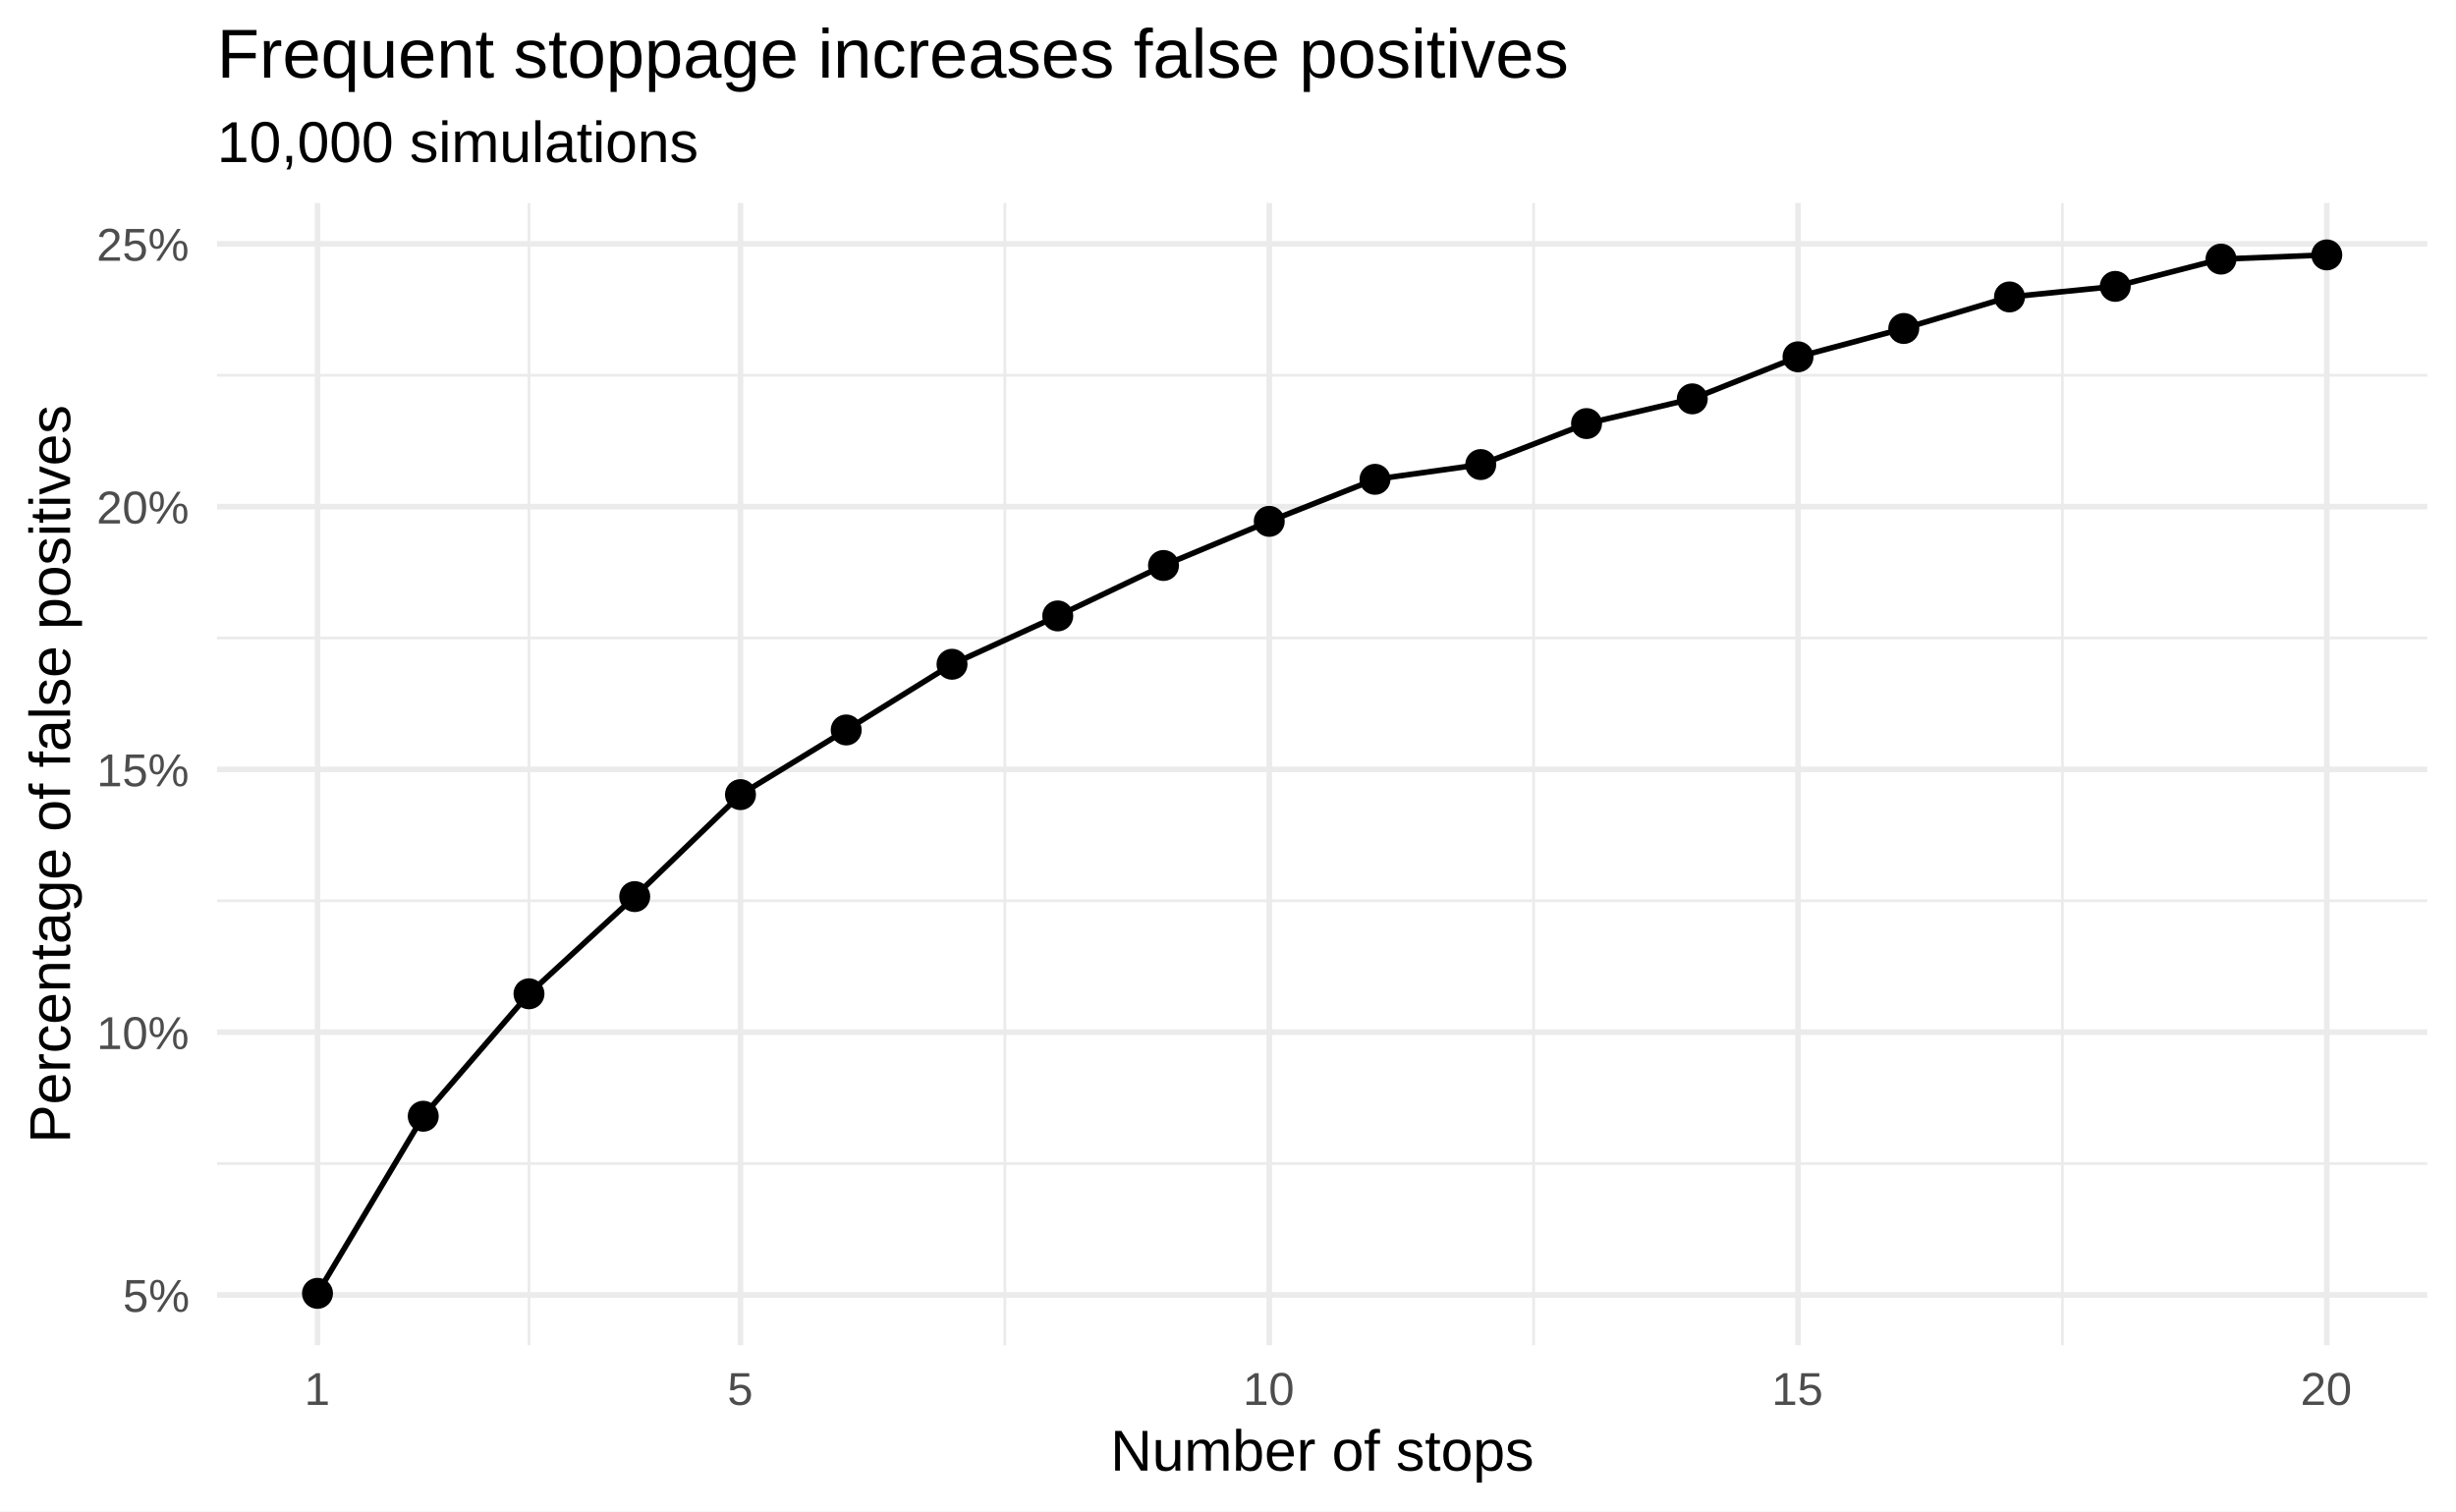
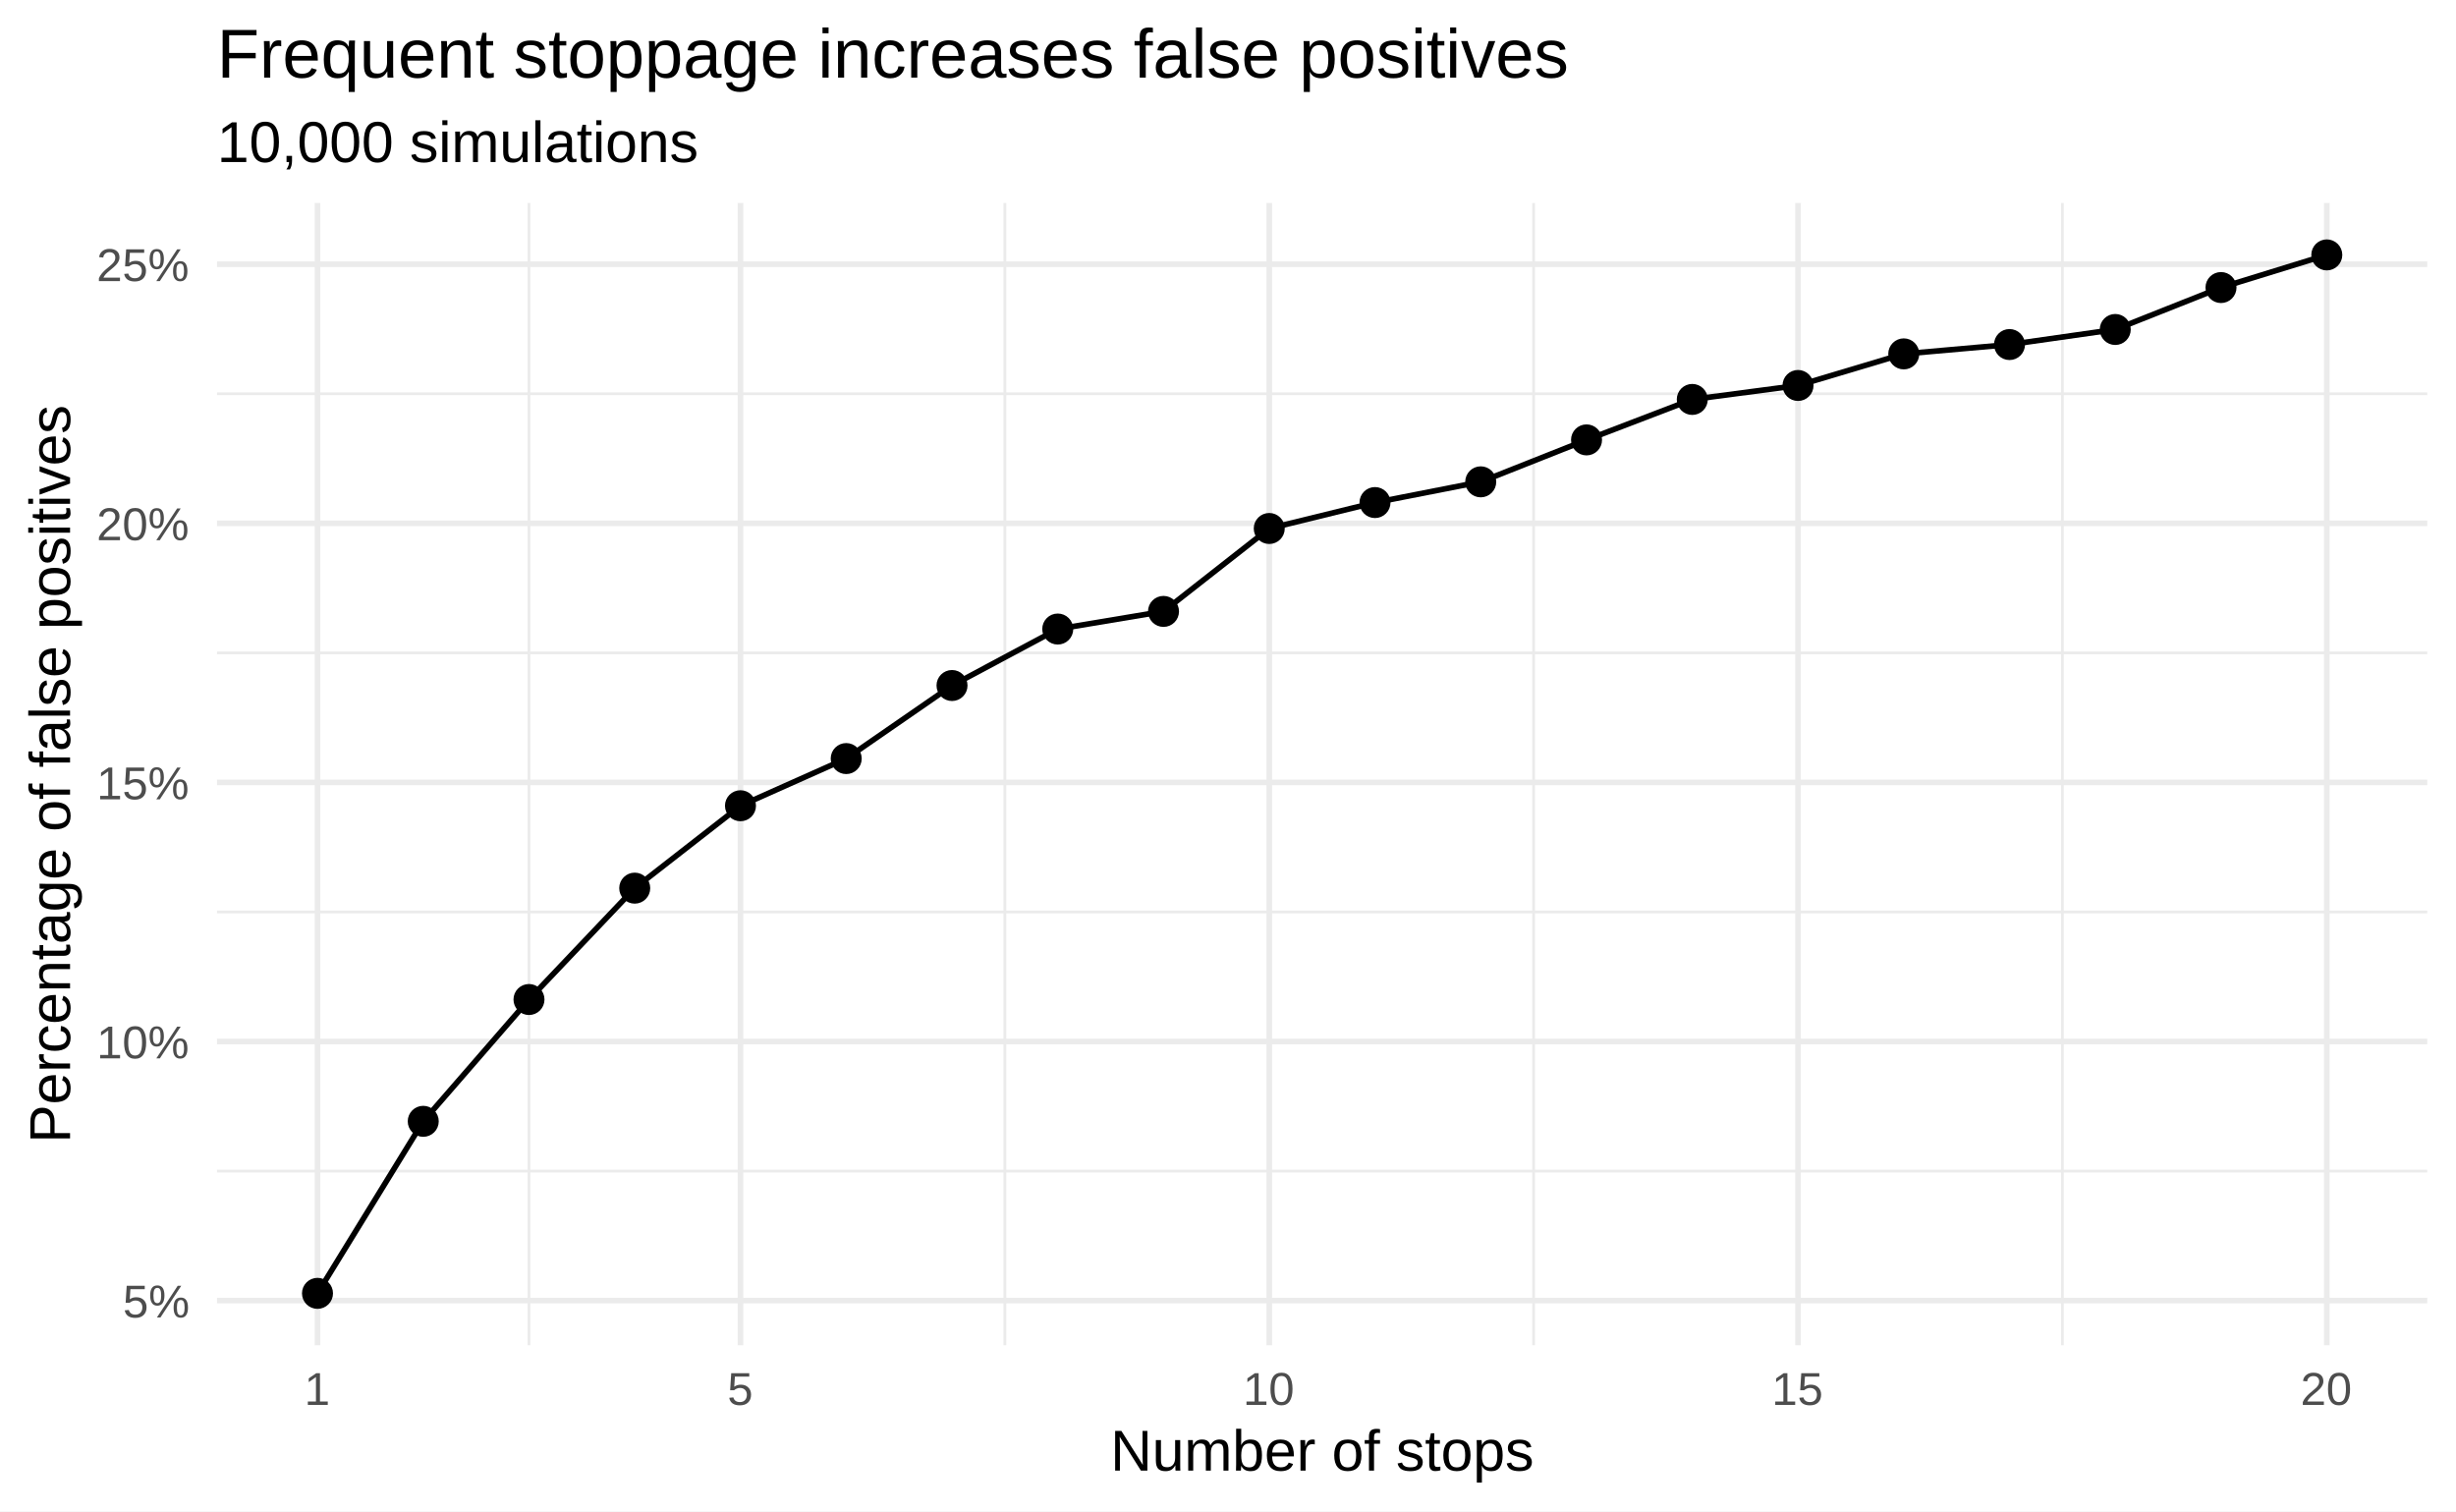
<svg xmlns="http://www.w3.org/2000/svg" viewBox="0 0 468.00 288.00">
  <defs>
    <style type="text/css">
    line, polyline, polygon, path, rect, circle {
      fill: none;
      stroke: #000000;
      stroke-linecap: round;
      stroke-linejoin: round;
      stroke-miterlimit: 10.00;
    }
  </style>
  </defs>
  <rect width="100%" height="100%" style="stroke: none; fill: #FFFFFF;" />
  <defs>
    <clipPath id="cpNDEuMzV8NDYyLjUyfDI1Ni4zM3wzOC42Nw==">
      <rect x="41.35" y="38.67" width="421.17" height="217.66" />
    </clipPath>
  </defs>
-   <polyline points="41.35,221.71 462.52,221.71 " style="stroke-width: 0.53; stroke: #EBEBEB; stroke-linecap: butt;" clip-path="url(#cpNDEuMzV8NDYyLjUyfDI1Ni4zM3wzOC42Nw==)" />
-   <polyline points="41.35,171.64 462.52,171.64 " style="stroke-width: 0.53; stroke: #EBEBEB; stroke-linecap: butt;" clip-path="url(#cpNDEuMzV8NDYyLjUyfDI1Ni4zM3wzOC42Nw==)" />
-   <polyline points="41.35,121.57 462.52,121.57 " style="stroke-width: 0.53; stroke: #EBEBEB; stroke-linecap: butt;" clip-path="url(#cpNDEuMzV8NDYyLjUyfDI1Ni4zM3wzOC42Nw==)" />
-   <polyline points="41.35,71.50 462.52,71.50 " style="stroke-width: 0.53; stroke: #EBEBEB; stroke-linecap: butt;" clip-path="url(#cpNDEuMzV8NDYyLjUyfDI1Ni4zM3wzOC42Nw==)" />
+   <polyline points="41.35,223.14 462.52,223.14 " style="stroke-width: 0.53; stroke: #EBEBEB; stroke-linecap: butt;" clip-path="url(#cpNDEuMzV8NDYyLjUyfDI1Ni4zM3wzOC42Nw==)" />
+   <polyline points="41.35,173.77 462.52,173.77 " style="stroke-width: 0.53; stroke: #EBEBEB; stroke-linecap: butt;" clip-path="url(#cpNDEuMzV8NDYyLjUyfDI1Ni4zM3wzOC42Nw==)" />
+   <polyline points="41.35,124.40 462.52,124.40 " style="stroke-width: 0.53; stroke: #EBEBEB; stroke-linecap: butt;" clip-path="url(#cpNDEuMzV8NDYyLjUyfDI1Ni4zM3wzOC42Nw==)" />
+   <polyline points="41.35,75.03 462.52,75.03 " style="stroke-width: 0.53; stroke: #EBEBEB; stroke-linecap: butt;" clip-path="url(#cpNDEuMzV8NDYyLjUyfDI1Ni4zM3wzOC42Nw==)" />
  <polyline points="100.80,256.33 100.80,38.67 " style="stroke-width: 0.53; stroke: #EBEBEB; stroke-linecap: butt;" clip-path="url(#cpNDEuMzV8NDYyLjUyfDI1Ni4zM3wzOC42Nw==)" />
  <polyline points="191.48,256.33 191.48,38.67 " style="stroke-width: 0.53; stroke: #EBEBEB; stroke-linecap: butt;" clip-path="url(#cpNDEuMzV8NDYyLjUyfDI1Ni4zM3wzOC42Nw==)" />
  <polyline points="292.24,256.33 292.24,38.67 " style="stroke-width: 0.53; stroke: #EBEBEB; stroke-linecap: butt;" clip-path="url(#cpNDEuMzV8NDYyLjUyfDI1Ni4zM3wzOC42Nw==)" />
  <polyline points="393.00,256.33 393.00,38.67 " style="stroke-width: 0.53; stroke: #EBEBEB; stroke-linecap: butt;" clip-path="url(#cpNDEuMzV8NDYyLjUyfDI1Ni4zM3wzOC42Nw==)" />
-   <polyline points="41.35,246.74 462.52,246.74 " style="stroke-width: 1.07; stroke: #EBEBEB; stroke-linecap: butt;" clip-path="url(#cpNDEuMzV8NDYyLjUyfDI1Ni4zM3wzOC42Nw==)" />
-   <polyline points="41.35,196.67 462.52,196.67 " style="stroke-width: 1.07; stroke: #EBEBEB; stroke-linecap: butt;" clip-path="url(#cpNDEuMzV8NDYyLjUyfDI1Ni4zM3wzOC42Nw==)" />
-   <polyline points="41.35,146.60 462.52,146.60 " style="stroke-width: 1.07; stroke: #EBEBEB; stroke-linecap: butt;" clip-path="url(#cpNDEuMzV8NDYyLjUyfDI1Ni4zM3wzOC42Nw==)" />
-   <polyline points="41.35,96.53 462.52,96.53 " style="stroke-width: 1.07; stroke: #EBEBEB; stroke-linecap: butt;" clip-path="url(#cpNDEuMzV8NDYyLjUyfDI1Ni4zM3wzOC42Nw==)" />
-   <polyline points="41.35,46.46 462.52,46.46 " style="stroke-width: 1.07; stroke: #EBEBEB; stroke-linecap: butt;" clip-path="url(#cpNDEuMzV8NDYyLjUyfDI1Ni4zM3wzOC42Nw==)" />
+   <polyline points="41.35,247.82 462.52,247.82 " style="stroke-width: 1.07; stroke: #EBEBEB; stroke-linecap: butt;" clip-path="url(#cpNDEuMzV8NDYyLjUyfDI1Ni4zM3wzOC42Nw==)" />
+   <polyline points="41.35,198.45 462.52,198.45 " style="stroke-width: 1.07; stroke: #EBEBEB; stroke-linecap: butt;" clip-path="url(#cpNDEuMzV8NDYyLjUyfDI1Ni4zM3wzOC42Nw==)" />
+   <polyline points="41.35,149.08 462.52,149.08 " style="stroke-width: 1.07; stroke: #EBEBEB; stroke-linecap: butt;" clip-path="url(#cpNDEuMzV8NDYyLjUyfDI1Ni4zM3wzOC42Nw==)" />
+   <polyline points="41.35,99.71 462.52,99.71 " style="stroke-width: 1.07; stroke: #EBEBEB; stroke-linecap: butt;" clip-path="url(#cpNDEuMzV8NDYyLjUyfDI1Ni4zM3wzOC42Nw==)" />
+   <polyline points="41.35,50.34 462.52,50.34 " style="stroke-width: 1.07; stroke: #EBEBEB; stroke-linecap: butt;" clip-path="url(#cpNDEuMzV8NDYyLjUyfDI1Ni4zM3wzOC42Nw==)" />
  <polyline points="60.50,256.33 60.50,38.67 " style="stroke-width: 1.07; stroke: #EBEBEB; stroke-linecap: butt;" clip-path="url(#cpNDEuMzV8NDYyLjUyfDI1Ni4zM3wzOC42Nw==)" />
  <polyline points="141.10,256.33 141.10,38.67 " style="stroke-width: 1.07; stroke: #EBEBEB; stroke-linecap: butt;" clip-path="url(#cpNDEuMzV8NDYyLjUyfDI1Ni4zM3wzOC42Nw==)" />
  <polyline points="241.86,256.33 241.86,38.67 " style="stroke-width: 1.07; stroke: #EBEBEB; stroke-linecap: butt;" clip-path="url(#cpNDEuMzV8NDYyLjUyfDI1Ni4zM3wzOC42Nw==)" />
  <polyline points="342.62,256.33 342.62,38.67 " style="stroke-width: 1.07; stroke: #EBEBEB; stroke-linecap: butt;" clip-path="url(#cpNDEuMzV8NDYyLjUyfDI1Ni4zM3wzOC42Nw==)" />
  <polyline points="443.38,256.33 443.38,38.67 " style="stroke-width: 1.07; stroke: #EBEBEB; stroke-linecap: butt;" clip-path="url(#cpNDEuMzV8NDYyLjUyfDI1Ni4zM3wzOC42Nw==)" />
  <circle cx="60.50" cy="246.44" r="1.95pt" style="stroke-width: 0.71; fill: #000000;" clip-path="url(#cpNDEuMzV8NDYyLjUyfDI1Ni4zM3wzOC42Nw==)" />
-   <circle cx="80.65" cy="212.69" r="1.95pt" style="stroke-width: 0.71; fill: #000000;" clip-path="url(#cpNDEuMzV8NDYyLjUyfDI1Ni4zM3wzOC42Nw==)" />
-   <circle cx="100.80" cy="189.36" r="1.95pt" style="stroke-width: 0.71; fill: #000000;" clip-path="url(#cpNDEuMzV8NDYyLjUyfDI1Ni4zM3wzOC42Nw==)" />
-   <circle cx="120.95" cy="170.84" r="1.95pt" style="stroke-width: 0.71; fill: #000000;" clip-path="url(#cpNDEuMzV8NDYyLjUyfDI1Ni4zM3wzOC42Nw==)" />
-   <circle cx="141.10" cy="151.41" r="1.95pt" style="stroke-width: 0.71; fill: #000000;" clip-path="url(#cpNDEuMzV8NDYyLjUyfDI1Ni4zM3wzOC42Nw==)" />
-   <circle cx="161.25" cy="139.09" r="1.95pt" style="stroke-width: 0.71; fill: #000000;" clip-path="url(#cpNDEuMzV8NDYyLjUyfDI1Ni4zM3wzOC42Nw==)" />
-   <circle cx="181.41" cy="126.57" r="1.95pt" style="stroke-width: 0.71; fill: #000000;" clip-path="url(#cpNDEuMzV8NDYyLjUyfDI1Ni4zM3wzOC42Nw==)" />
-   <circle cx="201.56" cy="117.36" r="1.95pt" style="stroke-width: 0.71; fill: #000000;" clip-path="url(#cpNDEuMzV8NDYyLjUyfDI1Ni4zM3wzOC42Nw==)" />
-   <circle cx="221.71" cy="107.75" r="1.95pt" style="stroke-width: 0.71; fill: #000000;" clip-path="url(#cpNDEuMzV8NDYyLjUyfDI1Ni4zM3wzOC42Nw==)" />
-   <circle cx="241.86" cy="99.34" r="1.95pt" style="stroke-width: 0.71; fill: #000000;" clip-path="url(#cpNDEuMzV8NDYyLjUyfDI1Ni4zM3wzOC42Nw==)" />
-   <circle cx="262.01" cy="91.33" r="1.95pt" style="stroke-width: 0.71; fill: #000000;" clip-path="url(#cpNDEuMzV8NDYyLjUyfDI1Ni4zM3wzOC42Nw==)" />
-   <circle cx="282.16" cy="88.52" r="1.95pt" style="stroke-width: 0.71; fill: #000000;" clip-path="url(#cpNDEuMzV8NDYyLjUyfDI1Ni4zM3wzOC42Nw==)" />
-   <circle cx="302.32" cy="80.71" r="1.95pt" style="stroke-width: 0.71; fill: #000000;" clip-path="url(#cpNDEuMzV8NDYyLjUyfDI1Ni4zM3wzOC42Nw==)" />
-   <circle cx="322.47" cy="76.00" r="1.95pt" style="stroke-width: 0.71; fill: #000000;" clip-path="url(#cpNDEuMzV8NDYyLjUyfDI1Ni4zM3wzOC42Nw==)" />
-   <circle cx="342.62" cy="67.99" r="1.95pt" style="stroke-width: 0.71; fill: #000000;" clip-path="url(#cpNDEuMzV8NDYyLjUyfDI1Ni4zM3wzOC42Nw==)" />
-   <circle cx="362.77" cy="62.59" r="1.95pt" style="stroke-width: 0.71; fill: #000000;" clip-path="url(#cpNDEuMzV8NDYyLjUyfDI1Ni4zM3wzOC42Nw==)" />
-   <circle cx="382.92" cy="56.58" r="1.95pt" style="stroke-width: 0.71; fill: #000000;" clip-path="url(#cpNDEuMzV8NDYyLjUyfDI1Ni4zM3wzOC42Nw==)" />
-   <circle cx="403.07" cy="54.57" r="1.95pt" style="stroke-width: 0.71; fill: #000000;" clip-path="url(#cpNDEuMzV8NDYyLjUyfDI1Ni4zM3wzOC42Nw==)" />
-   <circle cx="423.22" cy="49.37" r="1.95pt" style="stroke-width: 0.71; fill: #000000;" clip-path="url(#cpNDEuMzV8NDYyLjUyfDI1Ni4zM3wzOC42Nw==)" />
+   <circle cx="80.65" cy="213.66" r="1.95pt" style="stroke-width: 0.71; fill: #000000;" clip-path="url(#cpNDEuMzV8NDYyLjUyfDI1Ni4zM3wzOC42Nw==)" />
+   <circle cx="100.80" cy="190.45" r="1.95pt" style="stroke-width: 0.71; fill: #000000;" clip-path="url(#cpNDEuMzV8NDYyLjUyfDI1Ni4zM3wzOC42Nw==)" />
+   <circle cx="120.95" cy="169.23" r="1.95pt" style="stroke-width: 0.71; fill: #000000;" clip-path="url(#cpNDEuMzV8NDYyLjUyfDI1Ni4zM3wzOC42Nw==)" />
+   <circle cx="141.10" cy="153.53" r="1.95pt" style="stroke-width: 0.71; fill: #000000;" clip-path="url(#cpNDEuMzV8NDYyLjUyfDI1Ni4zM3wzOC42Nw==)" />
+   <circle cx="161.25" cy="144.54" r="1.95pt" style="stroke-width: 0.71; fill: #000000;" clip-path="url(#cpNDEuMzV8NDYyLjUyfDI1Ni4zM3wzOC42Nw==)" />
+   <circle cx="181.41" cy="130.62" r="1.95pt" style="stroke-width: 0.71; fill: #000000;" clip-path="url(#cpNDEuMzV8NDYyLjUyfDI1Ni4zM3wzOC42Nw==)" />
+   <circle cx="201.56" cy="119.86" r="1.95pt" style="stroke-width: 0.71; fill: #000000;" clip-path="url(#cpNDEuMzV8NDYyLjUyfDI1Ni4zM3wzOC42Nw==)" />
+   <circle cx="221.71" cy="116.50" r="1.95pt" style="stroke-width: 0.71; fill: #000000;" clip-path="url(#cpNDEuMzV8NDYyLjUyfDI1Ni4zM3wzOC42Nw==)" />
+   <circle cx="241.86" cy="100.70" r="1.95pt" style="stroke-width: 0.71; fill: #000000;" clip-path="url(#cpNDEuMzV8NDYyLjUyfDI1Ni4zM3wzOC42Nw==)" />
+   <circle cx="262.01" cy="95.76" r="1.95pt" style="stroke-width: 0.71; fill: #000000;" clip-path="url(#cpNDEuMzV8NDYyLjUyfDI1Ni4zM3wzOC42Nw==)" />
+   <circle cx="282.16" cy="91.81" r="1.95pt" style="stroke-width: 0.71; fill: #000000;" clip-path="url(#cpNDEuMzV8NDYyLjUyfDI1Ni4zM3wzOC42Nw==)" />
+   <circle cx="302.32" cy="83.82" r="1.95pt" style="stroke-width: 0.71; fill: #000000;" clip-path="url(#cpNDEuMzV8NDYyLjUyfDI1Ni4zM3wzOC42Nw==)" />
+   <circle cx="322.47" cy="76.11" r="1.95pt" style="stroke-width: 0.71; fill: #000000;" clip-path="url(#cpNDEuMzV8NDYyLjUyfDI1Ni4zM3wzOC42Nw==)" />
+   <circle cx="342.62" cy="73.45" r="1.95pt" style="stroke-width: 0.71; fill: #000000;" clip-path="url(#cpNDEuMzV8NDYyLjUyfDI1Ni4zM3wzOC42Nw==)" />
+   <circle cx="362.77" cy="67.43" r="1.95pt" style="stroke-width: 0.71; fill: #000000;" clip-path="url(#cpNDEuMzV8NDYyLjUyfDI1Ni4zM3wzOC42Nw==)" />
+   <circle cx="382.92" cy="65.65" r="1.95pt" style="stroke-width: 0.71; fill: #000000;" clip-path="url(#cpNDEuMzV8NDYyLjUyfDI1Ni4zM3wzOC42Nw==)" />
+   <circle cx="403.07" cy="62.78" r="1.95pt" style="stroke-width: 0.71; fill: #000000;" clip-path="url(#cpNDEuMzV8NDYyLjUyfDI1Ni4zM3wzOC42Nw==)" />
+   <circle cx="423.22" cy="54.79" r="1.95pt" style="stroke-width: 0.71; fill: #000000;" clip-path="url(#cpNDEuMzV8NDYyLjUyfDI1Ni4zM3wzOC42Nw==)" />
  <circle cx="443.38" cy="48.57" r="1.95pt" style="stroke-width: 0.71; fill: #000000;" clip-path="url(#cpNDEuMzV8NDYyLjUyfDI1Ni4zM3wzOC42Nw==)" />
-   <polyline points="60.50,246.44 80.65,212.69 100.80,189.36 120.95,170.84 141.10,151.41 161.25,139.09 181.41,126.57 201.56,117.36 221.71,107.75 241.86,99.34 262.01,91.33 282.16,88.52 302.32,80.71 322.47,76.00 342.62,67.99 362.77,62.59 382.92,56.58 403.07,54.57 423.22,49.37 443.38,48.57 " style="stroke-width: 1.07; stroke-linecap: butt;" clip-path="url(#cpNDEuMzV8NDYyLjUyfDI1Ni4zM3wzOC42Nw==)" />
+   <polyline points="60.50,246.44 80.65,213.66 100.80,190.45 120.95,169.23 141.10,153.53 161.25,144.54 181.41,130.62 201.56,119.86 221.71,116.50 241.86,100.70 262.01,95.76 282.16,91.81 302.32,83.82 322.47,76.11 342.62,73.45 362.77,67.43 382.92,65.65 403.07,62.78 423.22,54.79 443.38,48.57 " style="stroke-width: 1.07; stroke-linecap: butt;" clip-path="url(#cpNDEuMzV8NDYyLjUyfDI1Ni4zM3wzOC42Nw==)" />
  <defs>
    <clipPath id="cpMC4wMHw0NjguMDB8Mjg4LjAwfDAuMDA=">
      <rect x="0.00" y="0.00" width="468.00" height="288.00" />
    </clipPath>
  </defs>
  <g clip-path="url(#cpMC4wMHw0NjguMDB8Mjg4LjAwfDAuMDA=)">
-     <text x="23.41" y="249.96" style="font-size: 8.80px; fill: #4D4D4D; font-family: Arial;" textLength="13.01px" lengthAdjust="spacingAndGlyphs">5%</text>
+     <text x="23.41" y="251.04" style="font-size: 8.80px; fill: #4D4D4D; font-family: Arial;" textLength="13.01px" lengthAdjust="spacingAndGlyphs">5%</text>
  </g>
  <g clip-path="url(#cpMC4wMHw0NjguMDB8Mjg4LjAwfDAuMDA=)">
-     <text x="18.41" y="199.89" style="font-size: 8.80px; fill: #4D4D4D; font-family: Arial;" textLength="18.01px" lengthAdjust="spacingAndGlyphs">10%</text>
+     <text x="18.41" y="201.67" style="font-size: 8.80px; fill: #4D4D4D; font-family: Arial;" textLength="18.01px" lengthAdjust="spacingAndGlyphs">10%</text>
  </g>
  <g clip-path="url(#cpMC4wMHw0NjguMDB8Mjg4LjAwfDAuMDA=)">
-     <text x="18.41" y="149.82" style="font-size: 8.80px; fill: #4D4D4D; font-family: Arial;" textLength="18.01px" lengthAdjust="spacingAndGlyphs">15%</text>
+     <text x="18.41" y="152.30" style="font-size: 8.80px; fill: #4D4D4D; font-family: Arial;" textLength="18.01px" lengthAdjust="spacingAndGlyphs">15%</text>
  </g>
  <g clip-path="url(#cpMC4wMHw0NjguMDB8Mjg4LjAwfDAuMDA=)">
-     <text x="18.41" y="99.75" style="font-size: 8.80px; fill: #4D4D4D; font-family: Arial;" textLength="18.01px" lengthAdjust="spacingAndGlyphs">20%</text>
+     <text x="18.41" y="102.93" style="font-size: 8.80px; fill: #4D4D4D; font-family: Arial;" textLength="18.01px" lengthAdjust="spacingAndGlyphs">20%</text>
  </g>
  <g clip-path="url(#cpMC4wMHw0NjguMDB8Mjg4LjAwfDAuMDA=)">
-     <text x="18.41" y="49.68" style="font-size: 8.80px; fill: #4D4D4D; font-family: Arial;" textLength="18.01px" lengthAdjust="spacingAndGlyphs">25%</text>
+     <text x="18.41" y="53.56" style="font-size: 8.80px; fill: #4D4D4D; font-family: Arial;" textLength="18.01px" lengthAdjust="spacingAndGlyphs">25%</text>
  </g>
  <g clip-path="url(#cpMC4wMHw0NjguMDB8Mjg4LjAwfDAuMDA=)">
    <text x="57.99" y="267.70" style="font-size: 8.80px; fill: #4D4D4D; font-family: Arial;" textLength="5.01px" lengthAdjust="spacingAndGlyphs">1</text>
  </g>
  <g clip-path="url(#cpMC4wMHw0NjguMDB8Mjg4LjAwfDAuMDA=)">
    <text x="138.60" y="267.70" style="font-size: 8.80px; fill: #4D4D4D; font-family: Arial;" textLength="5.01px" lengthAdjust="spacingAndGlyphs">5</text>
  </g>
  <g clip-path="url(#cpMC4wMHw0NjguMDB8Mjg4LjAwfDAuMDA=)">
    <text x="236.85" y="267.70" style="font-size: 8.80px; fill: #4D4D4D; font-family: Arial;" textLength="10.01px" lengthAdjust="spacingAndGlyphs">10</text>
  </g>
  <g clip-path="url(#cpMC4wMHw0NjguMDB8Mjg4LjAwfDAuMDA=)">
    <text x="337.61" y="267.70" style="font-size: 8.80px; fill: #4D4D4D; font-family: Arial;" textLength="10.01px" lengthAdjust="spacingAndGlyphs">15</text>
  </g>
  <g clip-path="url(#cpMC4wMHw0NjguMDB8Mjg4LjAwfDAuMDA=)">
    <text x="438.37" y="267.70" style="font-size: 8.80px; fill: #4D4D4D; font-family: Arial;" textLength="10.01px" lengthAdjust="spacingAndGlyphs">20</text>
  </g>
  <g clip-path="url(#cpMC4wMHw0NjguMDB8Mjg4LjAwfDAuMDA=)">
    <text x="211.59" y="280.21" style="font-size: 11.00px; font-family: Arial;" textLength="80.70px" lengthAdjust="spacingAndGlyphs">Number of stops</text>
  </g>
  <g clip-path="url(#cpMC4wMHw0NjguMDB8Mjg4LjAwfDAuMDA=)">
    <text transform="translate(13.35,217.82) rotate(-90)" style="font-size: 11.00px; font-family: Arial;" textLength="140.64px" lengthAdjust="spacingAndGlyphs">Percentage of false positives</text>
  </g>
  <g clip-path="url(#cpMC4wMHw0NjguMDB8Mjg4LjAwfDAuMDA=)">
    <text x="41.35" y="30.88" style="font-size: 11.00px; font-family: Arial;" textLength="91.72px" lengthAdjust="spacingAndGlyphs">10,000 simulations</text>
  </g>
  <g clip-path="url(#cpMC4wMHw0NjguMDB8Mjg4LjAwfDAuMDA=)">
    <text x="41.35" y="14.79" style="font-size: 13.20px; font-family: Arial;" textLength="253.65px" lengthAdjust="spacingAndGlyphs">Frequent stoppage increases false positives</text>
  </g>
</svg>
